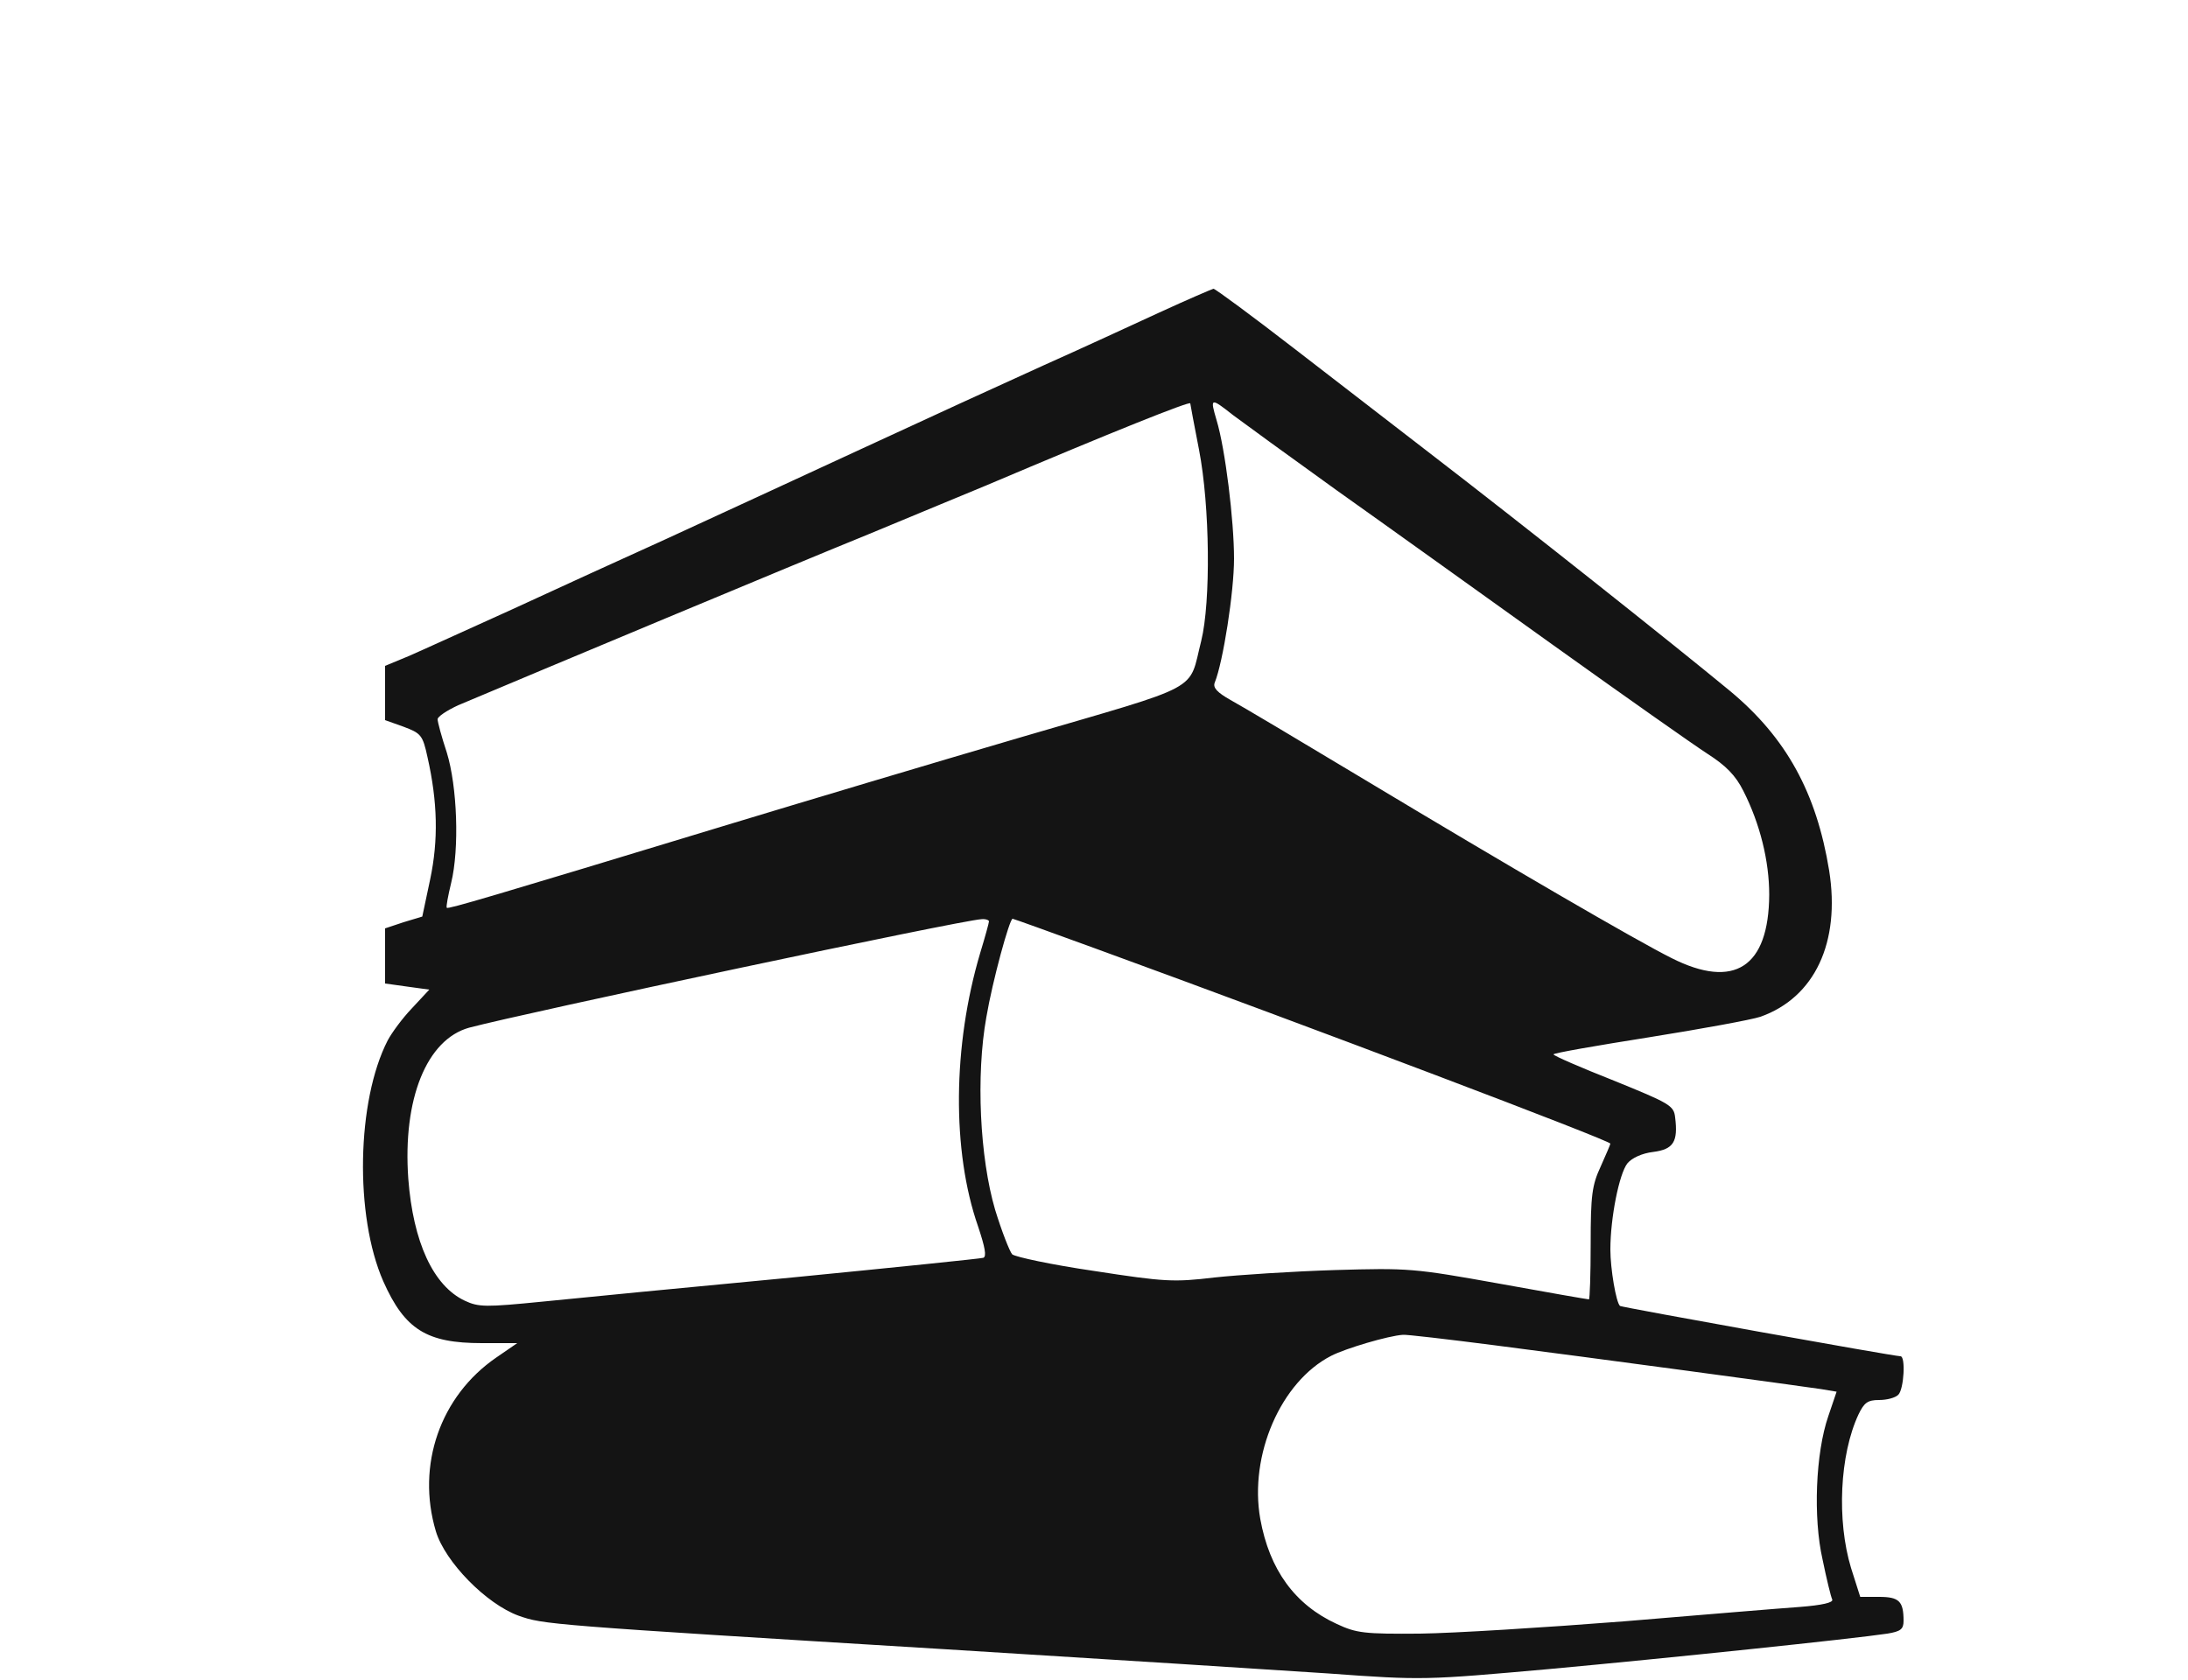
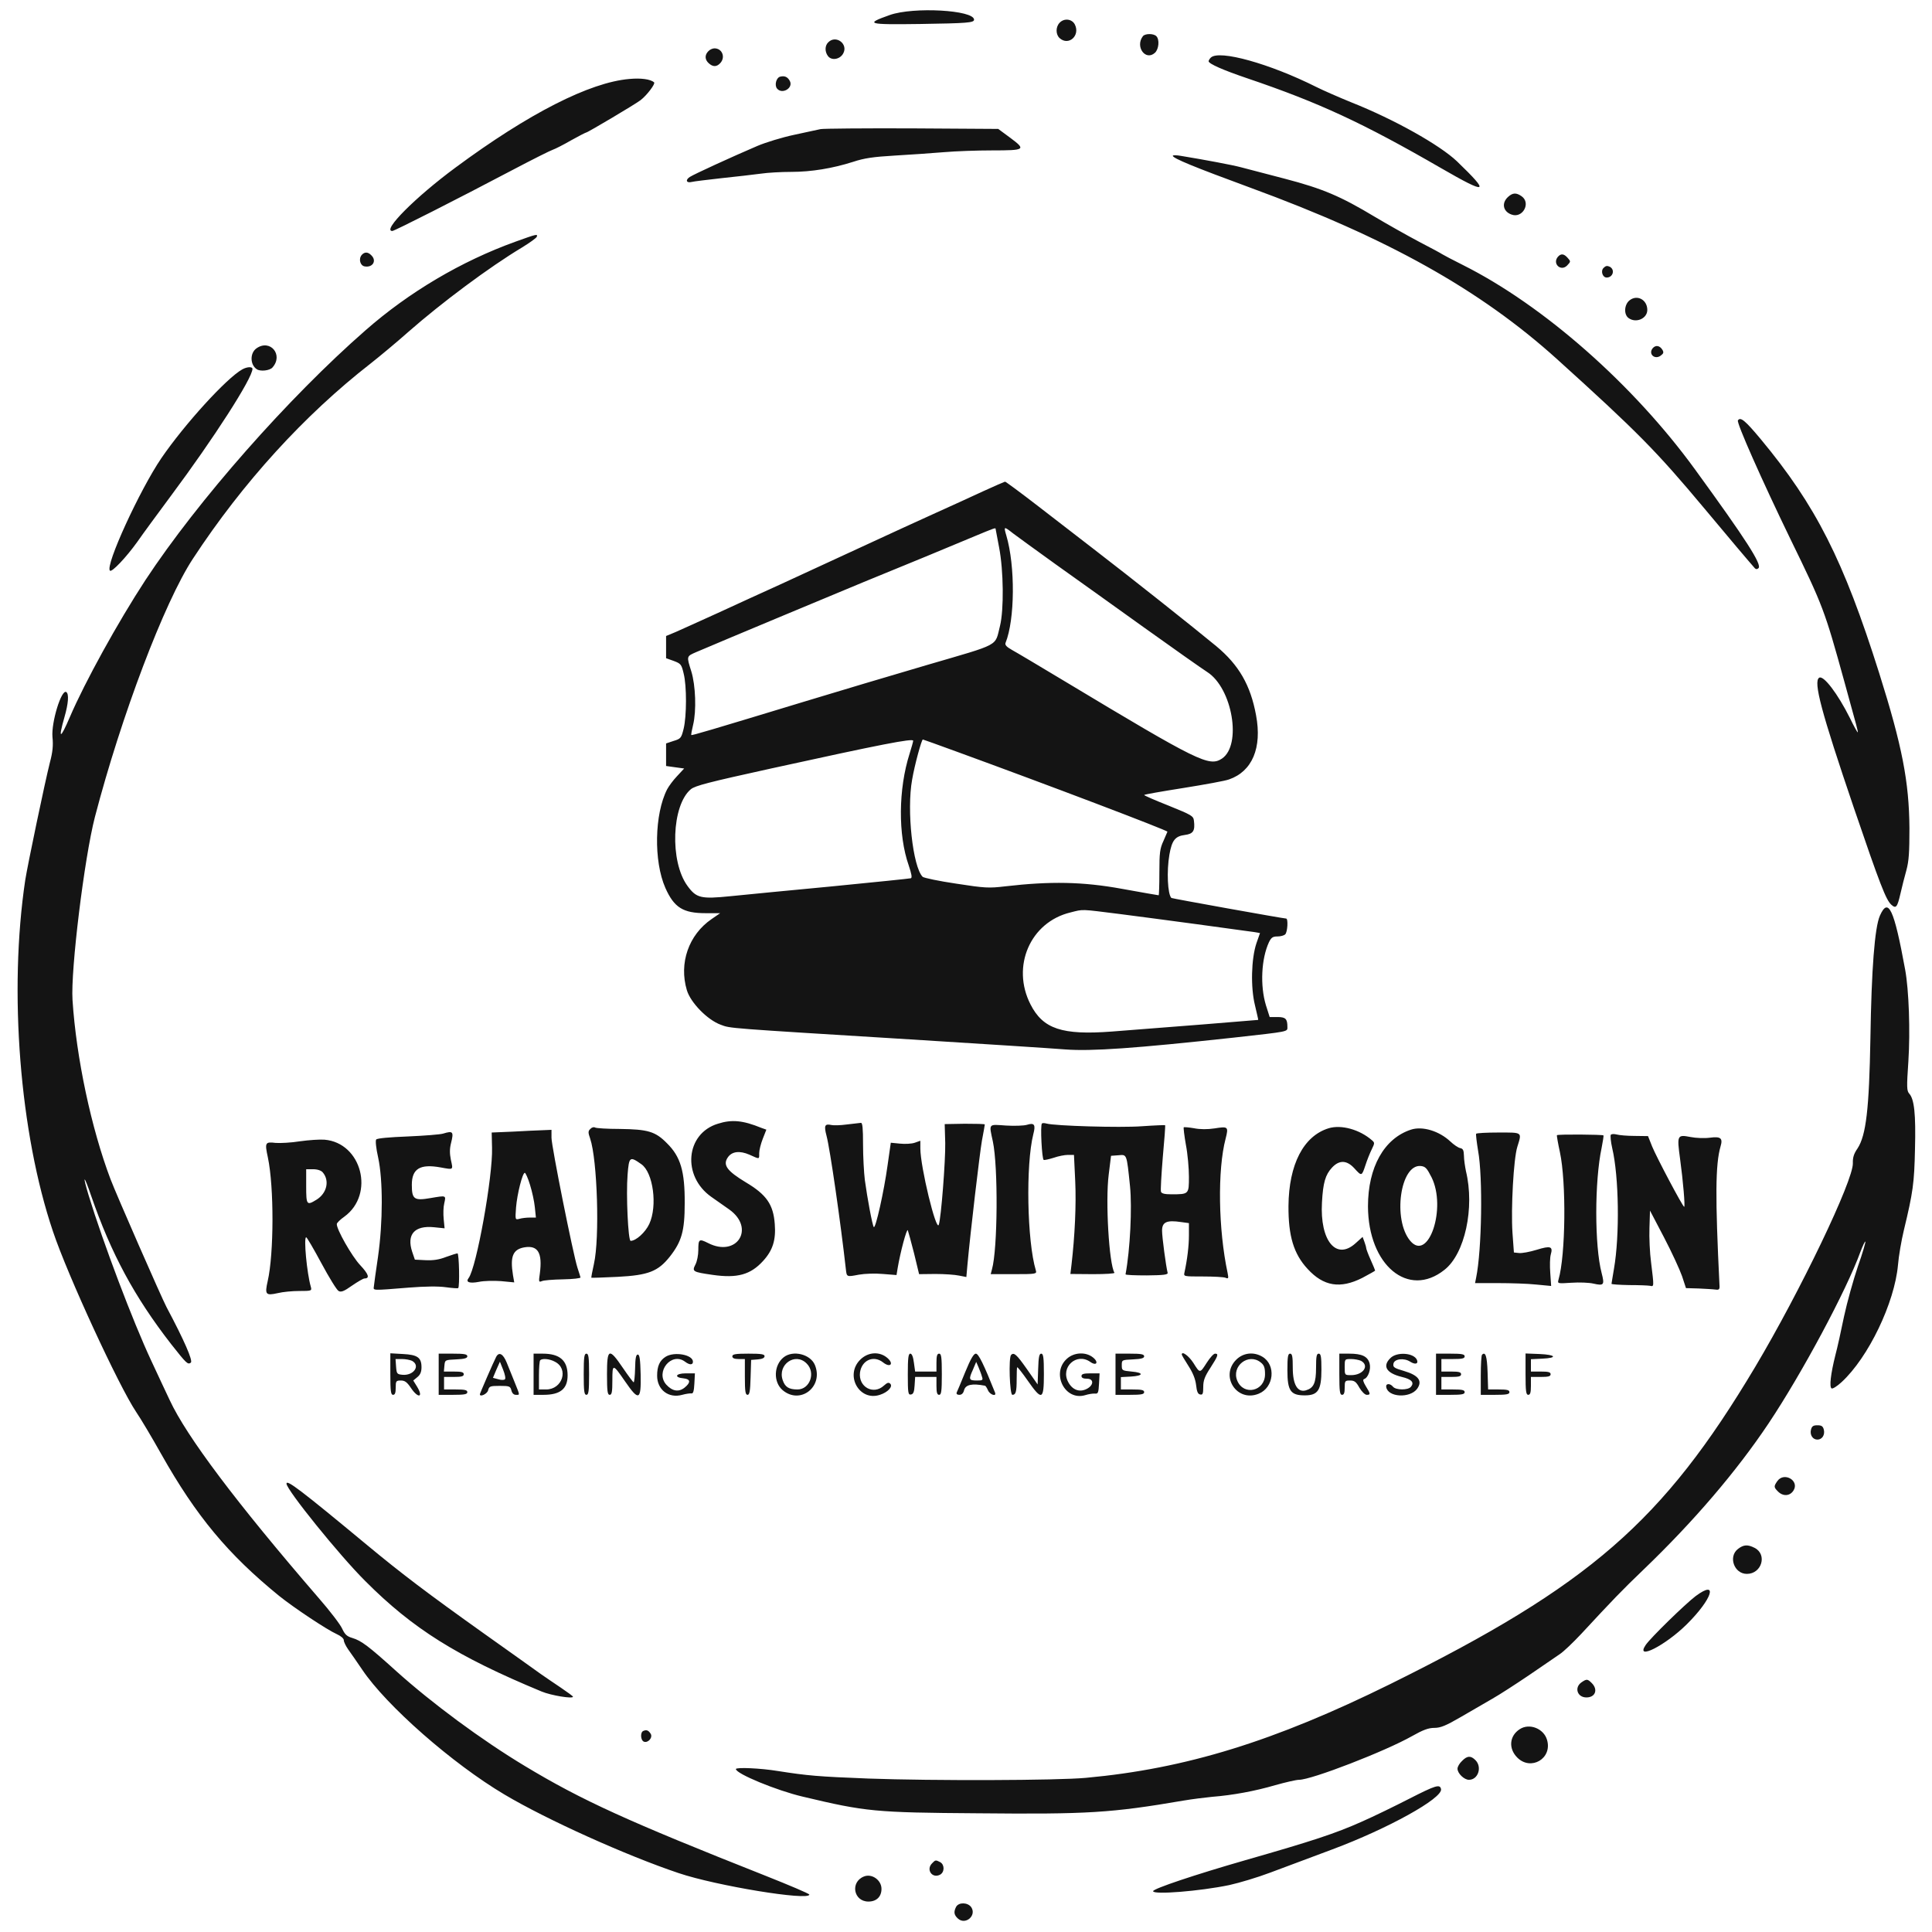
- <svg xmlns="http://www.w3.org/2000/svg" viewBox="0 0 500 384" role="img" aria-label="Reads with Colin 书堆标志">
-   <g transform="translate(0,384) scale(0.1,-0.1)">
-     <path d="M2650 3126 c-63 -29 -182 -84 -265 -121 -82 -37 -274 -125 -425 -195 -151 -70 -349 -161 -440 -203 -91 -41 -248 -113 -350 -160 -102 -46 -209 -95 -237 -107 l-53 -22 0 -62 0 -62 42 -15 c40 -15 44 -19 55 -70 23 -102 25 -189 6 -279 l-18 -85 -43 -13 -42 -14 0 -63 0 -63 50 -7 51 -7 -40 -43 c-22 -23 -46 -56 -55 -73 -71 -138 -76 -401 -10 -551 49 -110 99 -141 225 -141 l81 0 -48 -33 c-128 -88 -183 -246 -138 -397 21 -70 115 -166 189 -193 57 -20 62 -21 980 -77 358 -22 749 -47 870 -55 218 -16 223 -15 505 10 272 25 693 69 773 81 30 5 37 10 37 29 0 45 -10 55 -56 55 l-43 0 -21 66 c-33 109 -26 259 17 351 13 27 21 33 47 33 18 0 37 5 44 12 13 13 17 88 5 88 -15 0 -638 112 -641 115 -9 8 -22 85 -22 129 0 72 20 173 39 197 10 12 33 23 59 26 46 6 57 23 50 79 -3 27 -12 32 -140 84 -76 30 -138 57 -138 60 0 3 98 20 218 39 119 19 234 40 255 47 124 44 183 170 157 334 -29 178 -98 304 -227 411 -127 105 -476 382 -688 545 -71 55 -210 162 -307 237 -97 75 -181 137 -185 137 -4 -1 -60 -25 -123 -54z m70 -208 c0 -2 9 -49 20 -106 25 -129 27 -348 5 -437 -30 -118 9 -97 -408 -219 -205 -60 -509 -151 -677 -202 -543 -165 -635 -192 -639 -189 -2 2 3 28 10 57 19 78 14 220 -10 298 -12 36 -21 70 -21 76 0 6 21 20 47 32 180 76 773 324 938 391 110 46 232 96 270 112 285 121 465 193 465 187z m98 -27 c20 -15 127 -93 237 -172 110 -78 333 -238 495 -354 162 -116 321 -228 352 -248 42 -27 64 -49 82 -85 38 -75 59 -160 59 -237 -1 -166 -80 -217 -223 -145 -82 41 -369 208 -705 410 -143 86 -279 167 -303 180 -30 17 -41 28 -36 40 19 47 44 207 44 283 0 87 -20 251 -40 317 -15 51 -14 52 38 11z m-558 -1157 c0 -3 -9 -36 -20 -72 -63 -212 -65 -453 -5 -625 16 -48 20 -69 12 -72 -7 -2 -203 -22 -437 -45 -234 -22 -490 -47 -569 -55 -131 -13 -147 -13 -179 2 -72 34 -118 134 -129 279 -13 182 42 318 139 345 128 34 1125 246 1171 248 9 1 17 -2 17 -5z m246 -63 c496 -181 1174 -438 1174 -445 0 -2 -10 -25 -22 -52 -20 -43 -23 -66 -23 -176 0 -71 -2 -128 -4 -128 -3 0 -95 16 -205 36 -195 35 -207 36 -376 31 -96 -3 -220 -11 -275 -17 -93 -11 -113 -10 -275 15 -96 14 -180 32 -187 38 -6 7 -24 53 -39 102 -35 119 -44 307 -20 440 14 83 53 225 60 225 2 0 88 -31 192 -69z m910 -906 c211 -27 685 -91 745 -100 l36 -6 -19 -56 c-29 -84 -35 -232 -13 -328 9 -44 19 -85 22 -91 3 -7 -23 -13 -74 -17 -43 -3 -224 -18 -403 -33 -179 -14 -388 -27 -465 -28 -127 -1 -145 1 -190 22 -96 44 -154 124 -175 240 -26 146 47 314 162 373 33 17 131 46 164 48 7 1 101 -10 210 -24z" fill="#141414" />
+ <svg xmlns="http://www.w3.org/2000/svg" viewBox="0 0 1079 1079" role="img" aria-label="Reads with Colin">
+   <g transform="translate(0,1079) scale(0.1,-0.1)">
+     <path d="M4969 10706 c-141 -50 -126 -54 169 -50 263 4 302 7 302 24 0 54 -339 73 -471 26z M5917 10662 c-22 -24 -21 -65 1 -85 50 -45 116 14 85 76 -16 32 -61 37 -86 9z M6383 10588 c-45 -59 15 -140 67 -93 22 20 27 74 8 93 -16 16 -63 15 -75 0z M4626 10554 c-20 -19 -20 -53 -2 -77 20 -27 67 -19 85 14 30 53 -40 106 -83 63z M3956 10504 c-21 -21 -20 -47 2 -67 24 -22 45 -21 65 1 30 33 10 82 -33 82 -10 0 -26 -7 -34 -16z M6762 10468 c-7 -7 -12 -16 -12 -20 0 -14 82 -50 215 -95 404 -137 647 -250 1085 -503 258 -149 275 -142 87 39 -97 92 -350 234 -589 329 -69 28 -158 67 -196 86 -259 130 -544 210 -590 164z M4358 10362 c-23 -5 -34 -48 -18 -67 29 -34 92 4 71 43 -12 22 -28 30 -53 24z M3515 10349 c-222 -19 -563 -193 -970 -494 -225 -166 -413 -355 -354 -355 12 0 361 177 674 342 110 58 210 108 223 112 12 4 58 27 101 52 43 24 82 44 85 44 8 0 276 159 304 181 35 27 84 92 75 99 -20 18 -74 25 -138 19z M4583 10069 c-15 -3 -82 -18 -148 -32 -66 -14 -158 -42 -205 -62 -145 -62 -354 -158 -377 -173 -27 -17 -20 -36 11 -28 11 3 86 12 166 21 80 8 178 20 218 25 40 6 117 10 170 10 114 0 233 20 346 56 63 21 114 28 231 35 83 5 206 13 275 19 69 6 190 10 270 10 186 0 191 4 104 69 l-69 51 -482 3 c-265 1 -495 -1 -510 -4z M6550 9920 c0 -14 117 -62 435 -179 764 -280 1281 -569 1710 -956 449 -406 555 -513 824 -835 128 -154 257 -306 282 -334 6 -6 13 -6 20 1 20 20 -67 156 -355 552 -344 473 -845 915 -1296 1141 -58 29 -109 56 -115 60 -5 4 -64 36 -130 70 -66 35 -176 97 -245 138 -193 116 -291 158 -505 214 -104 27 -215 56 -245 64 -49 13 -204 42 -332 63 -27 5 -48 5 -48 1z M8422 9690 c-37 -34 -28 -81 19 -98 62 -24 111 64 57 102 -30 21 -50 20 -76 -4z M2878 9440 c-302 -109 -593 -281 -837 -495 -430 -376 -936 -950 -1229 -1395 -153 -234 -338 -569 -422 -765 -54 -126 -66 -126 -30 0 22 76 26 130 10 140 -27 17 -84 -169 -77 -251 5 -47 1 -85 -14 -141 -28 -110 -125 -575 -138 -658 -93 -621 -31 -1413 155 -1963 82 -245 368 -864 464 -1007 26 -38 89 -144 140 -235 196 -348 374 -561 659 -793 85 -68 267 -189 323 -214 22 -10 38 -24 38 -33 0 -10 11 -32 24 -51 14 -19 49 -70 79 -114 135 -201 504 -525 794 -697 237 -141 681 -341 973 -439 210 -71 730 -156 730 -120 0 5 -111 52 -247 106 -768 304 -1023 420 -1340 611 -243 146 -521 352 -719 530 -156 141 -196 171 -246 186 -31 9 -42 20 -57 52 -10 23 -69 100 -131 171 -463 536 -738 903 -832 1105 -14 30 -61 129 -103 220 -103 220 -269 659 -350 924 -36 119 -27 118 14 -2 111 -322 241 -564 447 -829 86 -109 93 -116 110 -103 12 11 -37 124 -136 310 -28 53 -283 635 -313 715 -107 283 -191 676 -212 1000 -11 166 66 794 125 1022 147 564 388 1200 547 1442 279 426 624 804 993 1091 52 41 147 120 210 176 188 165 454 363 634 471 44 27 82 54 84 61 5 16 2 16 -120 -28z M2020 9366 c-19 -23 -8 -61 18 -64 44 -7 67 32 36 62 -19 20 -38 20 -54 2z M8700 9355 c-31 -38 17 -83 52 -48 21 22 21 23 3 43 -21 24 -38 25 -55 5z M8956 9294 c-18 -17 -6 -54 17 -54 35 0 48 43 18 60 -15 7 -23 6 -35 -6z M9100 9112 c-29 -24 -32 -78 -5 -98 42 -31 105 -3 105 45 0 57 -57 88 -100 53z M1433 8845 c-38 -26 -37 -92 1 -117 20 -14 73 -8 88 10 62 70 -13 160 -89 107z M9230 8845 c-26 -32 12 -66 45 -41 16 12 18 18 9 33 -15 24 -38 27 -54 8z M1353 8727 c-88 -49 -322 -306 -452 -496 -121 -178 -315 -601 -287 -628 10 -11 90 73 153 161 31 45 116 160 187 256 240 322 456 658 456 710 0 13 -30 12 -57 -3z M9706 8442 c-8 -14 134 -334 293 -662 183 -375 191 -397 301 -795 71 -257 79 -285 75 -285 -2 0 -22 35 -43 79 -69 138 -148 241 -172 226 -34 -21 12 -192 193 -725 147 -431 180 -516 210 -543 26 -23 33 -15 51 63 8 36 23 94 33 130 14 52 17 100 17 235 -2 258 -40 457 -169 866 -200 633 -353 935 -662 1307 -86 103 -113 126 -127 104z M5490 8046 c-63 -29 -182 -84 -265 -121 -82 -37 -274 -125 -425 -195 -151 -70 -349 -161 -440 -203 -91 -41 -248 -113 -350 -160 -102 -46 -209 -95 -237 -107 l-53 -22 0 -62 0 -62 42 -15 c40 -15 44 -19 56 -70 18 -70 17 -239 0 -309 -13 -52 -16 -56 -56 -68 l-42 -14 0 -63 0 -63 50 -7 51 -7 -40 -43 c-22 -23 -46 -56 -55 -73 -71 -138 -76 -401 -10 -551 49 -110 99 -141 225 -141 l81 0 -48 -33 c-128 -88 -183 -246 -138 -397 21 -70 115 -166 189 -193 56 -21 23 -18 1060 -82 402 -25 791 -50 865 -56 145 -11 388 6 940 66 313 35 300 32 300 60 0 45 -10 55 -56 55 l-43 0 -21 66 c-33 109 -26 259 17 352 13 26 21 32 47 32 18 0 37 5 44 12 13 13 17 88 5 88 -15 0 -638 112 -641 115 -21 21 -27 150 -11 242 14 80 32 103 87 110 46 6 57 23 50 79 -3 27 -12 32 -140 84 -76 30 -138 57 -138 60 0 3 98 20 218 39 119 19 235 40 256 48 130 45 185 177 151 358 -31 169 -96 281 -222 386 -127 105 -476 382 -688 545 -71 55 -210 162 -307 237 -97 75 -181 137 -185 137 -4 -1 -60 -25 -123 -54z m70 -208 c0 -2 9 -49 20 -106 25 -129 27 -348 5 -437 -30 -118 9 -97 -408 -219 -205 -60 -509 -151 -677 -202 -543 -165 -635 -192 -639 -189 -2 2 3 28 10 57 19 78 14 220 -10 298 -27 86 -28 84 27 108 173 74 771 323 937 392 294 120 424 174 625 258 91 38 110 45 110 40z m98 -27 c20 -15 127 -93 237 -172 110 -78 333 -238 495 -354 162 -116 321 -228 352 -248 141 -90 195 -409 82 -484 -71 -46 -129 -18 -869 427 -143 86 -279 167 -303 180 -30 17 -41 28 -36 40 52 129 55 428 4 600 -15 51 -14 52 38 11z m-558 -1158 c0 -5 -9 -37 -20 -72 -63 -198 -65 -453 -5 -624 16 -48 20 -69 12 -72 -7 -2 -203 -22 -437 -45 -234 -22 -490 -47 -569 -55 -167 -17 -192 -11 -242 58 -99 136 -88 449 19 539 24 20 98 39 448 116 615 135 794 170 794 155z m246 -62 c494 -180 1174 -438 1174 -446 0 -1 -10 -24 -22 -51 -20 -43 -23 -66 -23 -176 0 -71 -2 -128 -4 -128 -3 0 -95 16 -205 36 -219 40 -400 43 -651 14 -93 -11 -113 -10 -275 15 -96 14 -180 32 -187 38 -55 55 -90 371 -59 542 14 83 53 225 60 225 2 0 88 -31 192 -69z m910 -906 c211 -27 685 -91 745 -100 l36 -6 -20 -57 c-29 -87 -33 -247 -8 -347 10 -44 19 -80 18 -81 -2 -1 -551 -45 -817 -65 -278 -21 -385 14 -455 152 -108 212 -1 459 223 513 75 19 53 19 278 -9z M10499 5676 c-29 -66 -47 -298 -53 -686 -7 -393 -24 -541 -72 -614 -21 -30 -27 -52 -26 -82 4 -95 -294 -716 -546 -1139 -515 -863 -924 -1219 -2037 -1770 -648 -320 -1142 -473 -1700 -524 -158 -15 -858 -17 -1215 -4 -282 11 -339 16 -505 42 -97 16 -235 22 -235 11 0 -26 228 -120 373 -154 353 -84 402 -89 977 -93 617 -6 746 2 1150 71 47 8 119 17 160 21 115 9 239 32 352 65 57 16 117 30 133 30 70 0 483 160 631 244 62 35 92 46 125 46 34 0 64 12 148 61 58 34 138 80 176 102 39 22 130 81 204 131 73 50 150 103 171 117 22 14 76 66 122 115 176 190 227 243 348 359 279 268 517 546 697 815 187 280 435 743 513 958 13 34 25 60 28 58 2 -3 -16 -66 -42 -139 -25 -74 -60 -199 -77 -278 -16 -79 -38 -178 -49 -219 -26 -104 -34 -176 -21 -184 6 -4 31 12 56 35 150 138 296 443 315 654 4 50 19 137 33 195 51 212 58 262 62 453 5 195 -4 278 -32 309 -14 16 -15 34 -5 180 11 169 3 399 -18 513 -62 339 -94 407 -141 301z M4009 4514 c-180 -55 -201 -292 -37 -408 32 -22 78 -55 101 -71 147 -105 42 -270 -119 -187 -50 25 -54 22 -54 -40 0 -27 -7 -63 -16 -80 -20 -39 -16 -42 96 -58 138 -20 212 1 282 78 54 59 72 117 65 206 -8 109 -46 164 -162 233 -104 63 -129 96 -101 138 23 35 67 40 122 16 58 -26 54 -27 54 9 0 16 9 52 20 80 l20 51 -28 10 c-103 42 -165 48 -243 23z M4730 4510 c-36 -5 -75 -6 -87 -3 -37 8 -42 -3 -27 -60 20 -75 79 -486 108 -745 5 -44 4 -44 72 -31 34 6 91 8 135 4 l76 -6 6 37 c15 90 51 225 57 213 3 -8 19 -66 35 -129 l28 -116 91 1 c50 0 109 -4 132 -9 l41 -8 6 68 c17 185 68 619 81 694 9 47 16 87 16 90 0 3 -50 4 -112 4 l-112 -2 3 -105 c2 -96 -23 -421 -36 -457 -14 -42 -103 323 -103 427 l0 42 -31 -11 c-17 -6 -54 -8 -83 -5 l-51 5 -18 -126 c-20 -146 -67 -356 -77 -345 -8 10 -36 160 -50 263 -5 41 -10 130 -10 198 0 91 -3 122 -12 121 -7 -1 -42 -5 -78 -9z M5735 4508 c-16 -5 -69 -7 -117 -4 -100 7 -95 13 -73 -89 30 -142 27 -602 -5 -714 l-7 -27 129 0 c125 0 129 1 123 21 -49 163 -57 590 -14 761 14 53 6 65 -36 52z M5819 4515 c-10 -9 0 -200 10 -203 5 -2 30 4 56 12 25 9 61 16 79 16 l34 0 7 -147 c6 -131 -2 -305 -21 -468 l-6 -50 126 -1 c70 0 123 3 120 8 -30 49 -51 399 -32 548 l13 105 41 3 c48 4 46 11 65 -173 12 -119 1 -352 -25 -492 0 -4 53 -6 119 -6 95 1 119 4 116 15 -9 35 -31 198 -31 235 0 48 26 60 106 48 l44 -6 0 -68 c0 -59 -9 -134 -25 -208 -5 -22 -4 -22 103 -22 59 0 116 -3 126 -7 17 -7 18 -4 12 27 -52 243 -57 576 -11 750 17 67 14 69 -62 57 -39 -6 -81 -6 -115 1 -29 5 -55 7 -57 5 -2 -2 3 -46 12 -97 10 -51 17 -132 17 -179 0 -98 0 -98 -98 -98 -37 0 -54 4 -58 14 -3 8 2 94 10 192 9 97 15 178 13 180 -1 1 -60 -1 -130 -6 -122 -9 -486 2 -532 15 -11 3 -23 4 -26 0z M3297 4485 c-13 -12 -13 -20 -1 -54 40 -118 54 -555 21 -700 -9 -41 -16 -76 -14 -77 1 -1 67 1 147 5 171 9 225 30 291 113 66 84 83 143 83 298 1 179 -23 260 -99 335 -65 66 -106 78 -265 80 -69 0 -131 4 -137 8 -6 4 -18 1 -26 -8z m285 -197 c66 -46 91 -233 44 -334 -22 -47 -74 -94 -104 -94 -14 0 -26 258 -17 370 8 100 12 104 77 58z M7421 4489 c-141 -43 -223 -202 -225 -434 -1 -168 29 -268 107 -352 89 -97 182 -112 305 -50 39 21 72 39 72 41 0 2 -11 29 -25 60 -14 31 -25 61 -25 66 0 5 -5 21 -10 35 l-10 27 -40 -36 c-108 -97 -199 15 -187 228 6 111 19 155 56 195 41 44 83 42 125 -4 41 -45 41 -45 62 18 9 28 25 68 35 88 17 35 17 37 1 51 -69 60 -171 88 -241 67z M7880 4481 c-150 -49 -240 -210 -240 -428 1 -329 225 -516 427 -355 114 89 170 346 120 552 -5 25 -11 63 -11 85 -1 31 -5 40 -21 43 -11 2 -36 19 -55 37 -63 59 -156 87 -220 66z m115 -266 c85 -171 -17 -476 -119 -355 -99 118 -56 429 59 418 26 -3 34 -12 60 -63z M2865 4470 l-119 -5 2 -85 c5 -158 -87 -671 -131 -728 -18 -23 5 -31 58 -21 28 6 83 7 124 4 l73 -7 -7 40 c-17 105 -1 145 65 156 75 12 100 -32 85 -146 -7 -47 -6 -50 11 -43 11 5 64 9 119 10 55 1 99 6 97 11 -1 5 -9 29 -17 54 -24 74 -145 678 -145 726 l0 44 -47 -2 c-27 -1 -102 -4 -168 -8z m95 -297 c12 -38 24 -94 27 -125 l6 -58 -34 0 c-19 0 -45 -3 -58 -7 -24 -6 -24 -6 -19 63 6 75 36 194 49 194 4 0 18 -30 29 -67z M2475 4459 c-16 -5 -105 -12 -198 -16 -102 -4 -170 -10 -176 -17 -5 -6 -1 -48 11 -101 27 -125 27 -359 -1 -555 -12 -80 -22 -154 -23 -165 -3 -23 -13 -23 197 -6 90 7 163 8 205 2 36 -5 67 -7 69 -5 9 9 5 194 -4 194 -5 0 -34 -9 -64 -20 -38 -15 -71 -20 -114 -18 l-60 3 -15 44 c-32 97 13 148 122 137 l59 -6 -5 51 c-3 29 -2 68 3 88 10 46 13 45 -76 30 -92 -16 -105 -7 -105 74 0 90 46 118 161 97 73 -13 70 -16 57 43 -7 35 -7 62 1 93 16 64 11 70 -44 53z M8244 4458 c-2 -4 3 -46 11 -95 27 -147 21 -553 -11 -709 l-6 -30 129 0 c70 0 166 -3 212 -8 l84 -8 -5 73 c-3 40 -2 86 3 103 13 45 -1 50 -79 26 -39 -12 -83 -20 -99 -18 l-28 3 -8 110 c-9 135 6 412 27 480 26 84 31 80 -105 80 -66 0 -123 -3 -125 -7z M8695 4450 c-1 -3 6 -45 17 -95 36 -168 32 -576 -8 -712 -6 -22 -5 -22 72 -17 44 3 99 1 124 -5 58 -13 62 -7 45 59 -40 152 -40 512 0 700 7 36 12 67 10 69 -6 5 -256 7 -260 1z M8996 4452 c-3 -6 0 -39 8 -74 38 -161 42 -489 10 -673 -7 -44 -14 -82 -14 -85 0 -3 44 -6 98 -7 53 0 106 -2 117 -4 23 -5 23 -8 6 131 -7 52 -11 139 -9 192 l3 97 78 -149 c43 -82 88 -180 101 -217 l22 -67 70 -2 c38 -2 80 -4 94 -6 22 -3 25 1 23 27 -24 488 -23 672 6 772 14 47 1 57 -60 49 -30 -4 -78 -2 -108 4 -74 14 -76 11 -58 -122 17 -124 29 -268 23 -268 -8 0 -155 278 -179 337 l-23 58 -75 1 c-41 0 -86 4 -100 8 -16 4 -29 3 -33 -2z M1675 4416 c-49 -8 -111 -11 -136 -9 -58 7 -61 2 -43 -81 35 -166 34 -538 -1 -691 -17 -75 -11 -82 56 -67 28 7 82 12 121 12 68 0 70 1 64 23 -22 75 -41 277 -26 277 4 0 42 -65 85 -145 43 -80 86 -150 96 -155 14 -8 30 -2 75 30 32 22 63 40 70 40 31 0 22 25 -25 75 -46 49 -132 200 -130 229 0 6 19 25 42 41 172 125 97 413 -111 430 -26 2 -87 -2 -137 -9z m127 -173 c40 -46 24 -117 -34 -153 -55 -34 -58 -30 -58 75 l0 95 38 0 c25 0 45 -7 54 -17z M2180 3116 c0 -96 3 -116 15 -116 11 0 15 11 15 40 0 37 2 40 29 40 22 0 34 -9 55 -40 41 -62 73 -56 35 6 l-21 34 23 19 c16 13 23 29 23 55 0 54 -22 70 -104 74 l-70 4 0 -116z m121 74 c49 -27 9 -84 -54 -78 -30 3 -32 6 -35 46 l-3 42 36 0 c20 0 45 -5 56 -10z M2450 3115 l0 -115 80 0 c64 0 80 3 80 15 0 12 -14 15 -65 15 l-65 0 0 35 0 35 55 0 c42 0 55 3 55 15 0 12 -13 15 -56 15 l-55 0 3 33 c3 32 3 32 66 35 46 2 62 7 62 17 0 12 -17 15 -80 15 l-80 0 0 -115z M2771 3212 c-12 -22 -91 -204 -91 -209 0 -17 41 2 46 22 6 23 11 25 65 25 54 0 59 -2 65 -25 4 -16 13 -25 25 -25 23 0 24 -6 -7 71 -14 35 -34 84 -44 109 -20 49 -43 62 -59 32z m49 -125 c-4 -5 -21 -5 -37 0 l-30 8 19 45 20 45 18 -45 c10 -25 15 -49 10 -53z M2980 3115 l0 -115 55 0 c94 0 135 33 135 109 0 83 -44 121 -139 121 l-51 0 0 -115z m119 70 c79 -40 42 -155 -49 -155 l-40 0 0 78 c0 43 3 82 7 85 11 12 53 8 82 -8z M3260 3115 c0 -96 3 -115 15 -115 12 0 15 19 15 115 0 96 -3 115 -15 115 -12 0 -15 -19 -15 -115z M3390 3115 c0 -96 3 -115 15 -115 12 0 15 16 15 81 0 94 2 94 71 -6 77 -112 90 -106 87 38 -2 86 -6 112 -16 112 -10 0 -14 -20 -15 -77 -1 -43 -5 -78 -8 -78 -3 0 -30 36 -60 80 -78 115 -89 110 -89 -35z M3718 3213 c-34 -21 -48 -53 -48 -106 0 -79 64 -128 140 -107 21 6 45 9 52 8 9 -2 14 13 16 55 l3 57 -51 0 c-58 0 -67 -23 -12 -28 39 -4 41 -23 5 -52 -33 -26 -68 -20 -102 17 -63 71 29 185 105 128 25 -19 44 -19 44 0 0 39 -103 58 -152 28z M4090 3215 c0 -10 11 -15 35 -15 l35 0 0 -100 c0 -81 3 -100 15 -100 11 0 15 20 17 98 l3 97 38 3 c24 2 37 8 37 18 0 11 -18 14 -90 14 -73 0 -90 -3 -90 -15z M4377 3210 c-56 -44 -59 -139 -6 -184 99 -83 230 20 180 141 -25 60 -122 84 -174 43z m128 -35 c52 -51 18 -145 -51 -145 -49 0 -70 14 -83 53 -29 87 71 156 134 92z M4804 3196 c-87 -87 -5 -234 110 -196 44 14 74 46 58 62 -9 9 -17 6 -35 -10 -59 -55 -144 -8 -134 73 10 69 76 98 129 56 39 -31 62 -9 25 24 -44 39 -109 35 -153 -9z M5070 3114 c0 -105 2 -115 18 -112 13 2 18 15 20 51 l3 47 60 0 59 0 0 -50 c0 -38 4 -50 15 -50 12 0 15 19 15 115 0 96 -3 115 -15 115 -11 0 -15 -12 -15 -50 l0 -50 -60 0 -59 0 -7 50 c-4 32 -11 50 -20 50 -11 0 -14 -24 -14 -116z M5391 3128 c-23 -57 -45 -109 -48 -115 -3 -8 3 -13 15 -13 13 0 22 9 26 25 8 32 44 40 117 26 3 0 11 -12 17 -26 11 -25 49 -37 39 -12 -63 158 -92 217 -107 217 -12 0 -29 -29 -59 -102z m93 -26 c7 -20 4 -22 -28 -22 -45 0 -47 6 -23 59 l19 45 13 -30 c7 -17 16 -40 19 -52z M5647 3223 c-15 -14 -8 -223 7 -223 19 0 24 16 24 88 0 35 1 65 3 66 2 2 29 -32 59 -75 79 -113 90 -109 90 36 0 94 -3 115 -15 115 -11 0 -15 -19 -17 -86 l-3 -86 -60 86 c-57 81 -72 95 -88 79z M5959 3202 c-90 -80 -13 -237 101 -204 19 6 44 10 55 9 18 -2 20 5 23 56 l3 57 -51 0 c-38 0 -50 -4 -50 -15 0 -10 10 -15 31 -15 40 0 38 -38 -4 -58 -39 -19 -78 -4 -101 39 -45 83 46 167 123 113 35 -25 49 -2 15 25 -40 32 -105 29 -145 -7z M6230 3115 l0 -115 80 0 c64 0 80 3 80 15 0 12 -14 15 -65 15 l-65 0 0 35 0 34 55 3 c72 4 75 22 5 28 -53 5 -55 6 -55 35 0 30 0 30 63 33 46 2 62 7 62 17 0 12 -17 15 -80 15 l-80 0 0 -115z M6600 3225 c0 -3 17 -32 37 -63 25 -39 39 -73 43 -107 4 -37 10 -51 23 -53 14 -3 17 4 17 42 0 36 8 58 40 107 43 67 47 79 26 79 -8 0 -28 -22 -46 -50 -39 -61 -38 -61 -75 -2 -25 39 -65 69 -65 47z M6904 3196 c-92 -92 4 -239 125 -190 86 34 99 161 21 207 -49 29 -107 22 -146 -17z m137 -15 c19 -15 24 -29 24 -66 0 -95 -119 -122 -155 -36 -34 82 63 157 131 102z M7190 3137 c0 -115 18 -140 97 -140 74 0 93 29 93 144 0 72 -3 89 -15 89 -12 0 -15 -15 -15 -79 0 -85 -13 -113 -57 -126 -46 -13 -73 32 -73 125 0 64 -3 80 -15 80 -12 0 -15 -17 -15 -93z M7480 3115 c0 -96 3 -115 15 -115 11 0 15 11 15 40 0 38 2 40 30 40 24 0 34 -7 52 -40 13 -22 31 -40 41 -40 22 0 22 5 -5 48 -15 25 -18 37 -10 40 23 7 40 55 31 88 -11 39 -43 54 -114 54 l-55 0 0 -115z m121 75 c49 -27 12 -80 -55 -80 -36 0 -36 0 -36 45 0 45 0 45 36 45 19 0 44 -5 55 -10z M7765 3205 c-46 -45 -22 -84 64 -105 55 -13 71 -31 51 -55 -16 -20 -84 -19 -100 0 -17 21 -42 19 -38 -2 10 -57 132 -63 172 -10 32 44 9 76 -72 100 -55 16 -63 21 -60 40 4 28 59 35 94 12 27 -17 46 -13 38 9 -16 41 -113 48 -149 11z M8020 3115 l0 -115 80 0 c64 0 80 3 80 15 0 12 -14 15 -65 15 l-65 0 0 35 0 35 55 0 c42 0 55 3 55 15 0 12 -13 15 -55 15 l-55 0 0 35 0 35 65 0 c51 0 65 3 65 15 0 12 -16 15 -80 15 l-80 0 0 -115z M8277 3224 c-4 -4 -7 -56 -7 -116 l0 -108 80 0 c64 0 80 3 80 15 0 12 -13 15 -60 15 l-59 0 -3 97 c-3 89 -12 116 -31 97z M8520 3115 c0 -96 3 -115 15 -115 11 0 15 12 15 50 l0 50 55 0 c42 0 55 3 55 15 0 12 -13 15 -55 15 l-55 0 0 35 0 34 63 3 c88 4 77 22 -15 26 l-78 3 0 -116z M10114 2805 c-7 -29 10 -55 36 -55 26 0 43 26 36 55 -5 20 -13 25 -36 25 -23 0 -31 -5 -36 -25z M9926 2518 c-20 -29 -20 -34 4 -58 28 -28 66 -26 86 5 36 55 -52 107 -90 53z M1600 2504 c0 -34 296 -401 440 -544 265 -266 512 -421 985 -617 53 -22 175 -42 175 -29 0 3 -30 25 -67 50 -38 25 -88 60 -113 77 -25 18 -169 121 -320 228 -313 223 -457 332 -651 493 -369 306 -449 367 -449 342z M9706 2139 c-55 -43 -21 -139 50 -139 83 0 115 108 44 145 -39 20 -62 19 -94 -6z M9470 1876 c-58 -44 -251 -232 -279 -273 -61 -90 110 -3 230 116 143 142 177 252 49 157z M8832 1394 c-41 -29 -23 -84 28 -84 50 0 66 44 30 80 -24 24 -29 24 -58 4z M8488 1133 c-58 -37 -65 -108 -14 -159 76 -76 197 -5 166 99 -18 63 -98 95 -152 60z M3593 1123 c-18 -7 -16 -52 3 -60 23 -9 51 23 38 44 -12 19 -23 24 -41 16z M8165 955 c-14 -13 -25 -32 -25 -43 0 -26 37 -62 64 -62 51 0 75 71 36 110 -26 26 -46 25 -75 -5z M7870 744 c-80 -41 -199 -99 -265 -128 -148 -66 -273 -107 -650 -215 -278 -80 -515 -159 -515 -173 0 -21 262 0 425 34 55 12 159 43 230 70 72 27 227 85 345 129 311 116 618 286 608 337 -6 29 -29 22 -178 -54z M5206 384 c-36 -35 0 -87 44 -64 26 14 26 56 1 70 -25 13 -27 13 -45 -6z M4825 310 c-78 -31 -58 -140 25 -140 45 0 73 27 73 71 0 49 -54 87 -98 69z M5340 141 c-15 -29 -12 -46 10 -66 42 -38 106 17 74 64 -20 27 -69 28 -84 2z" fill="#141414" />
  </g>
</svg>
